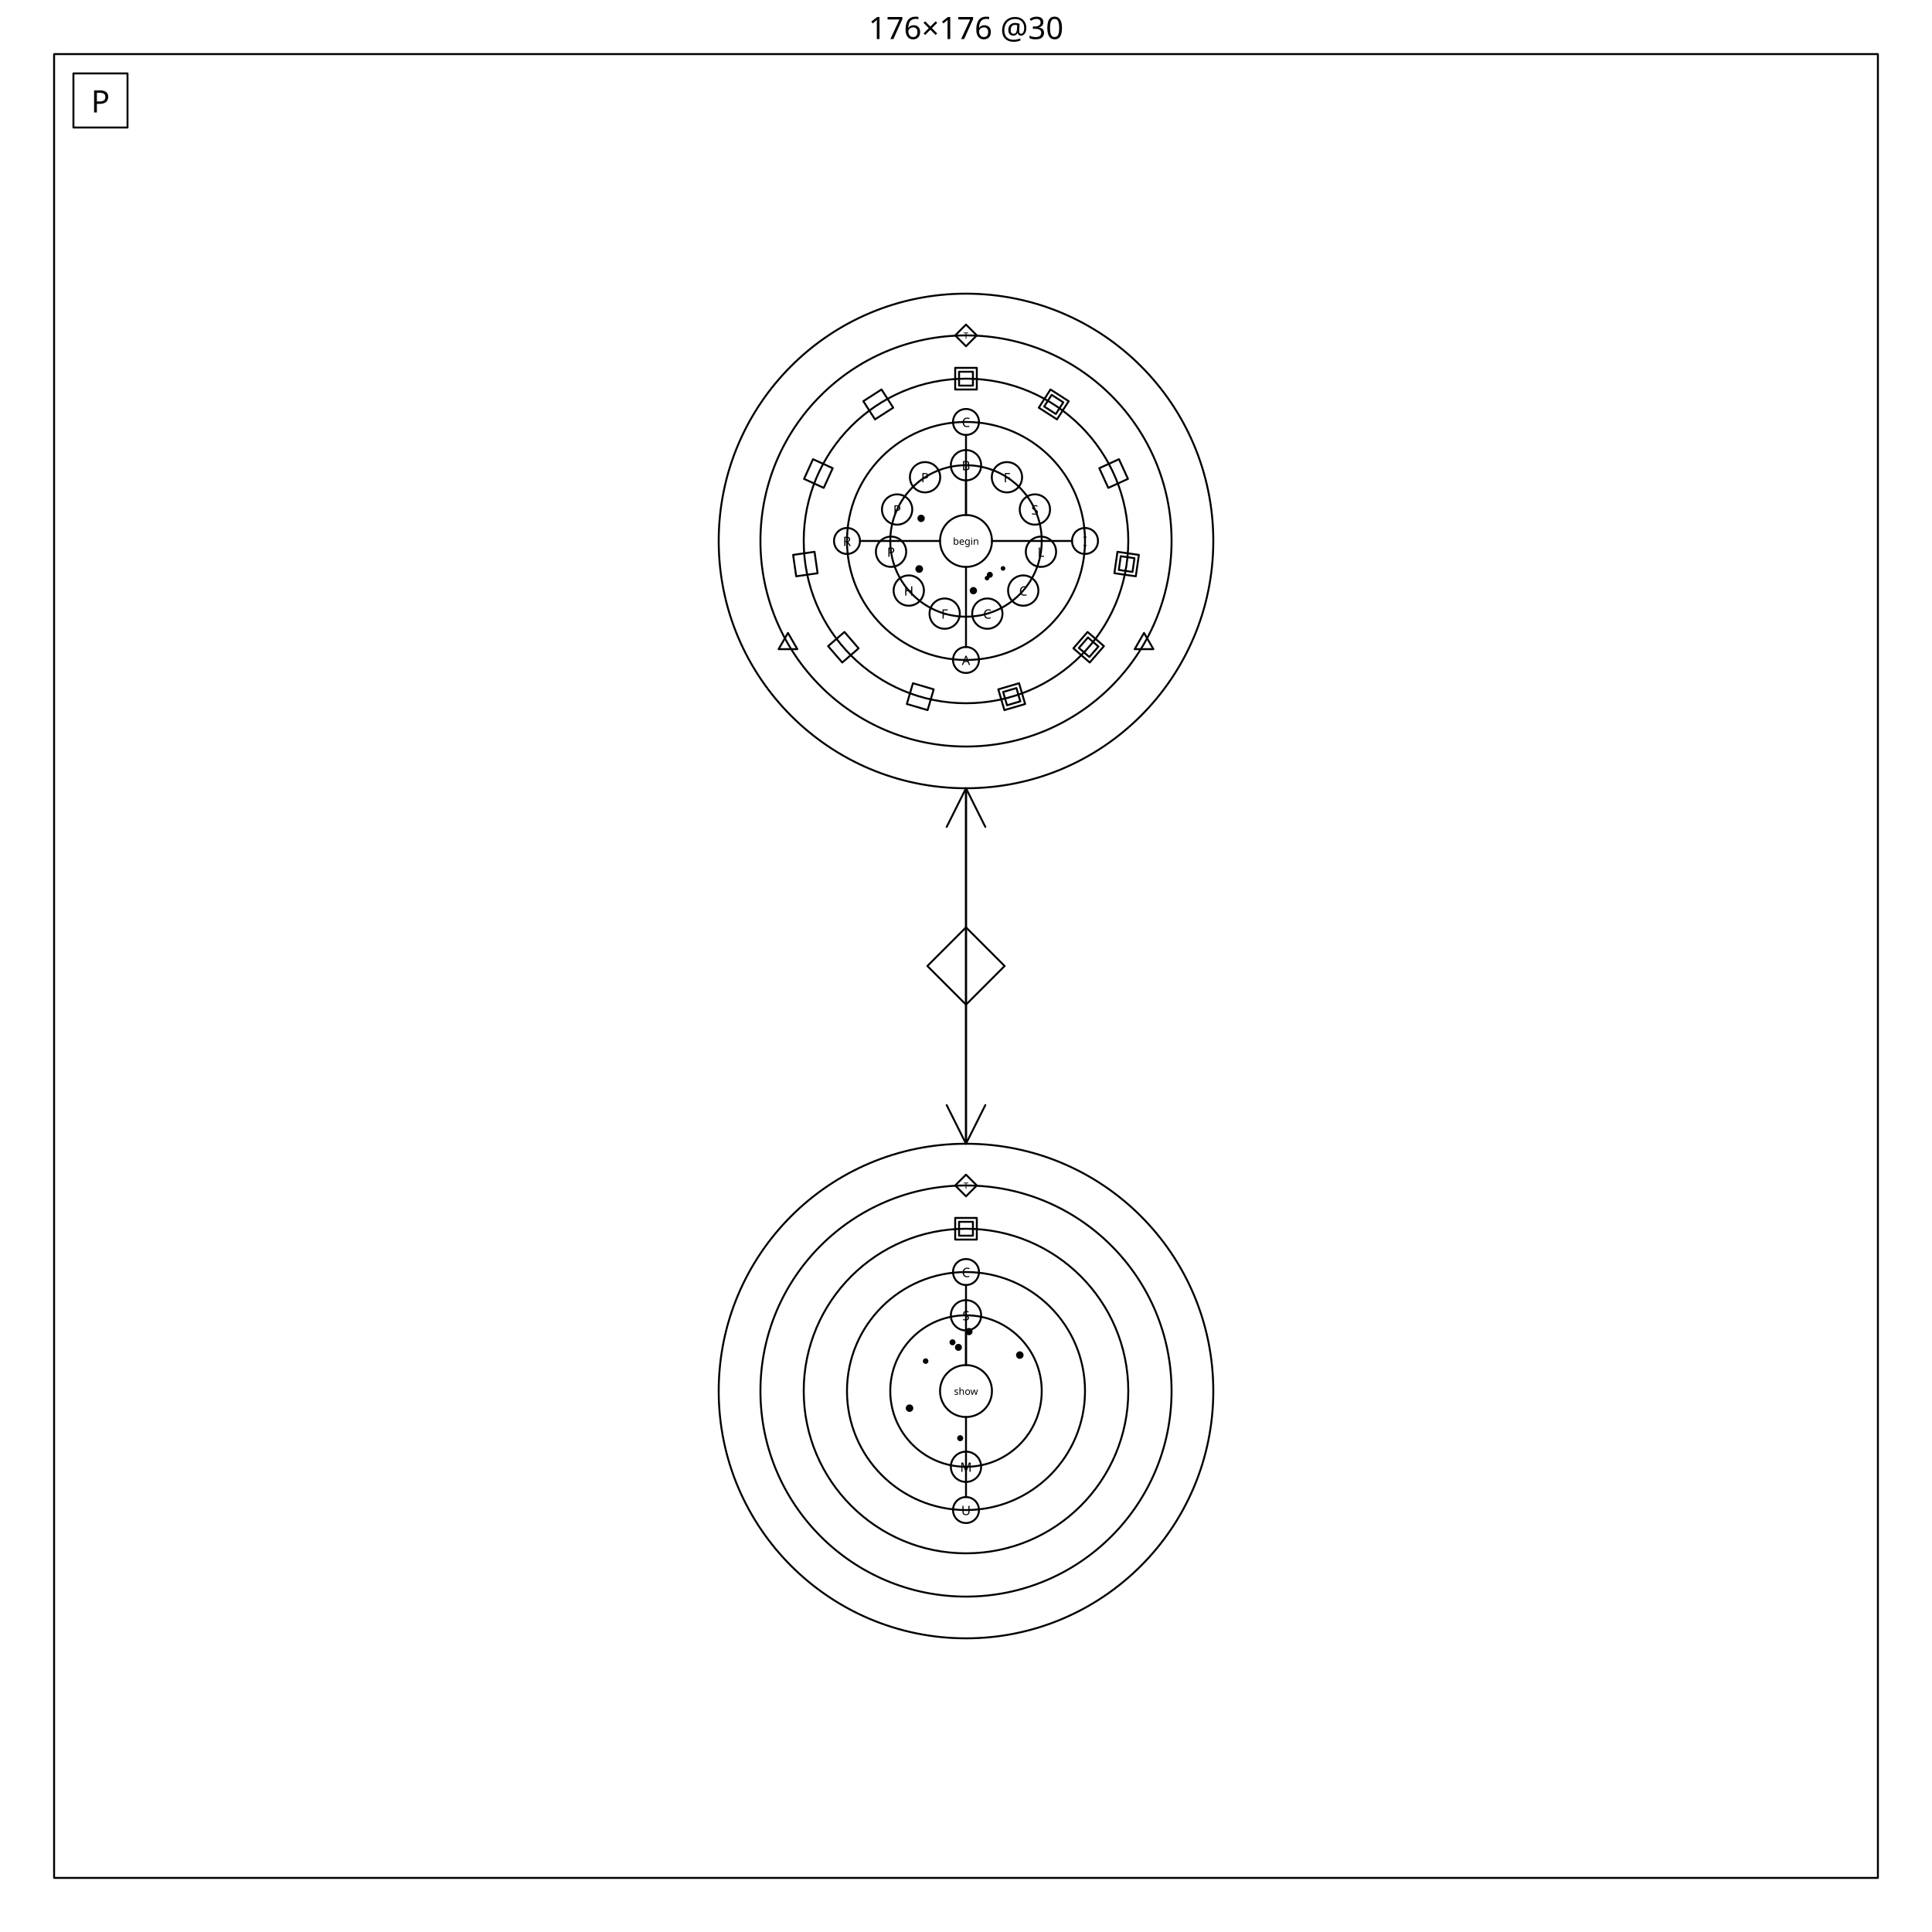
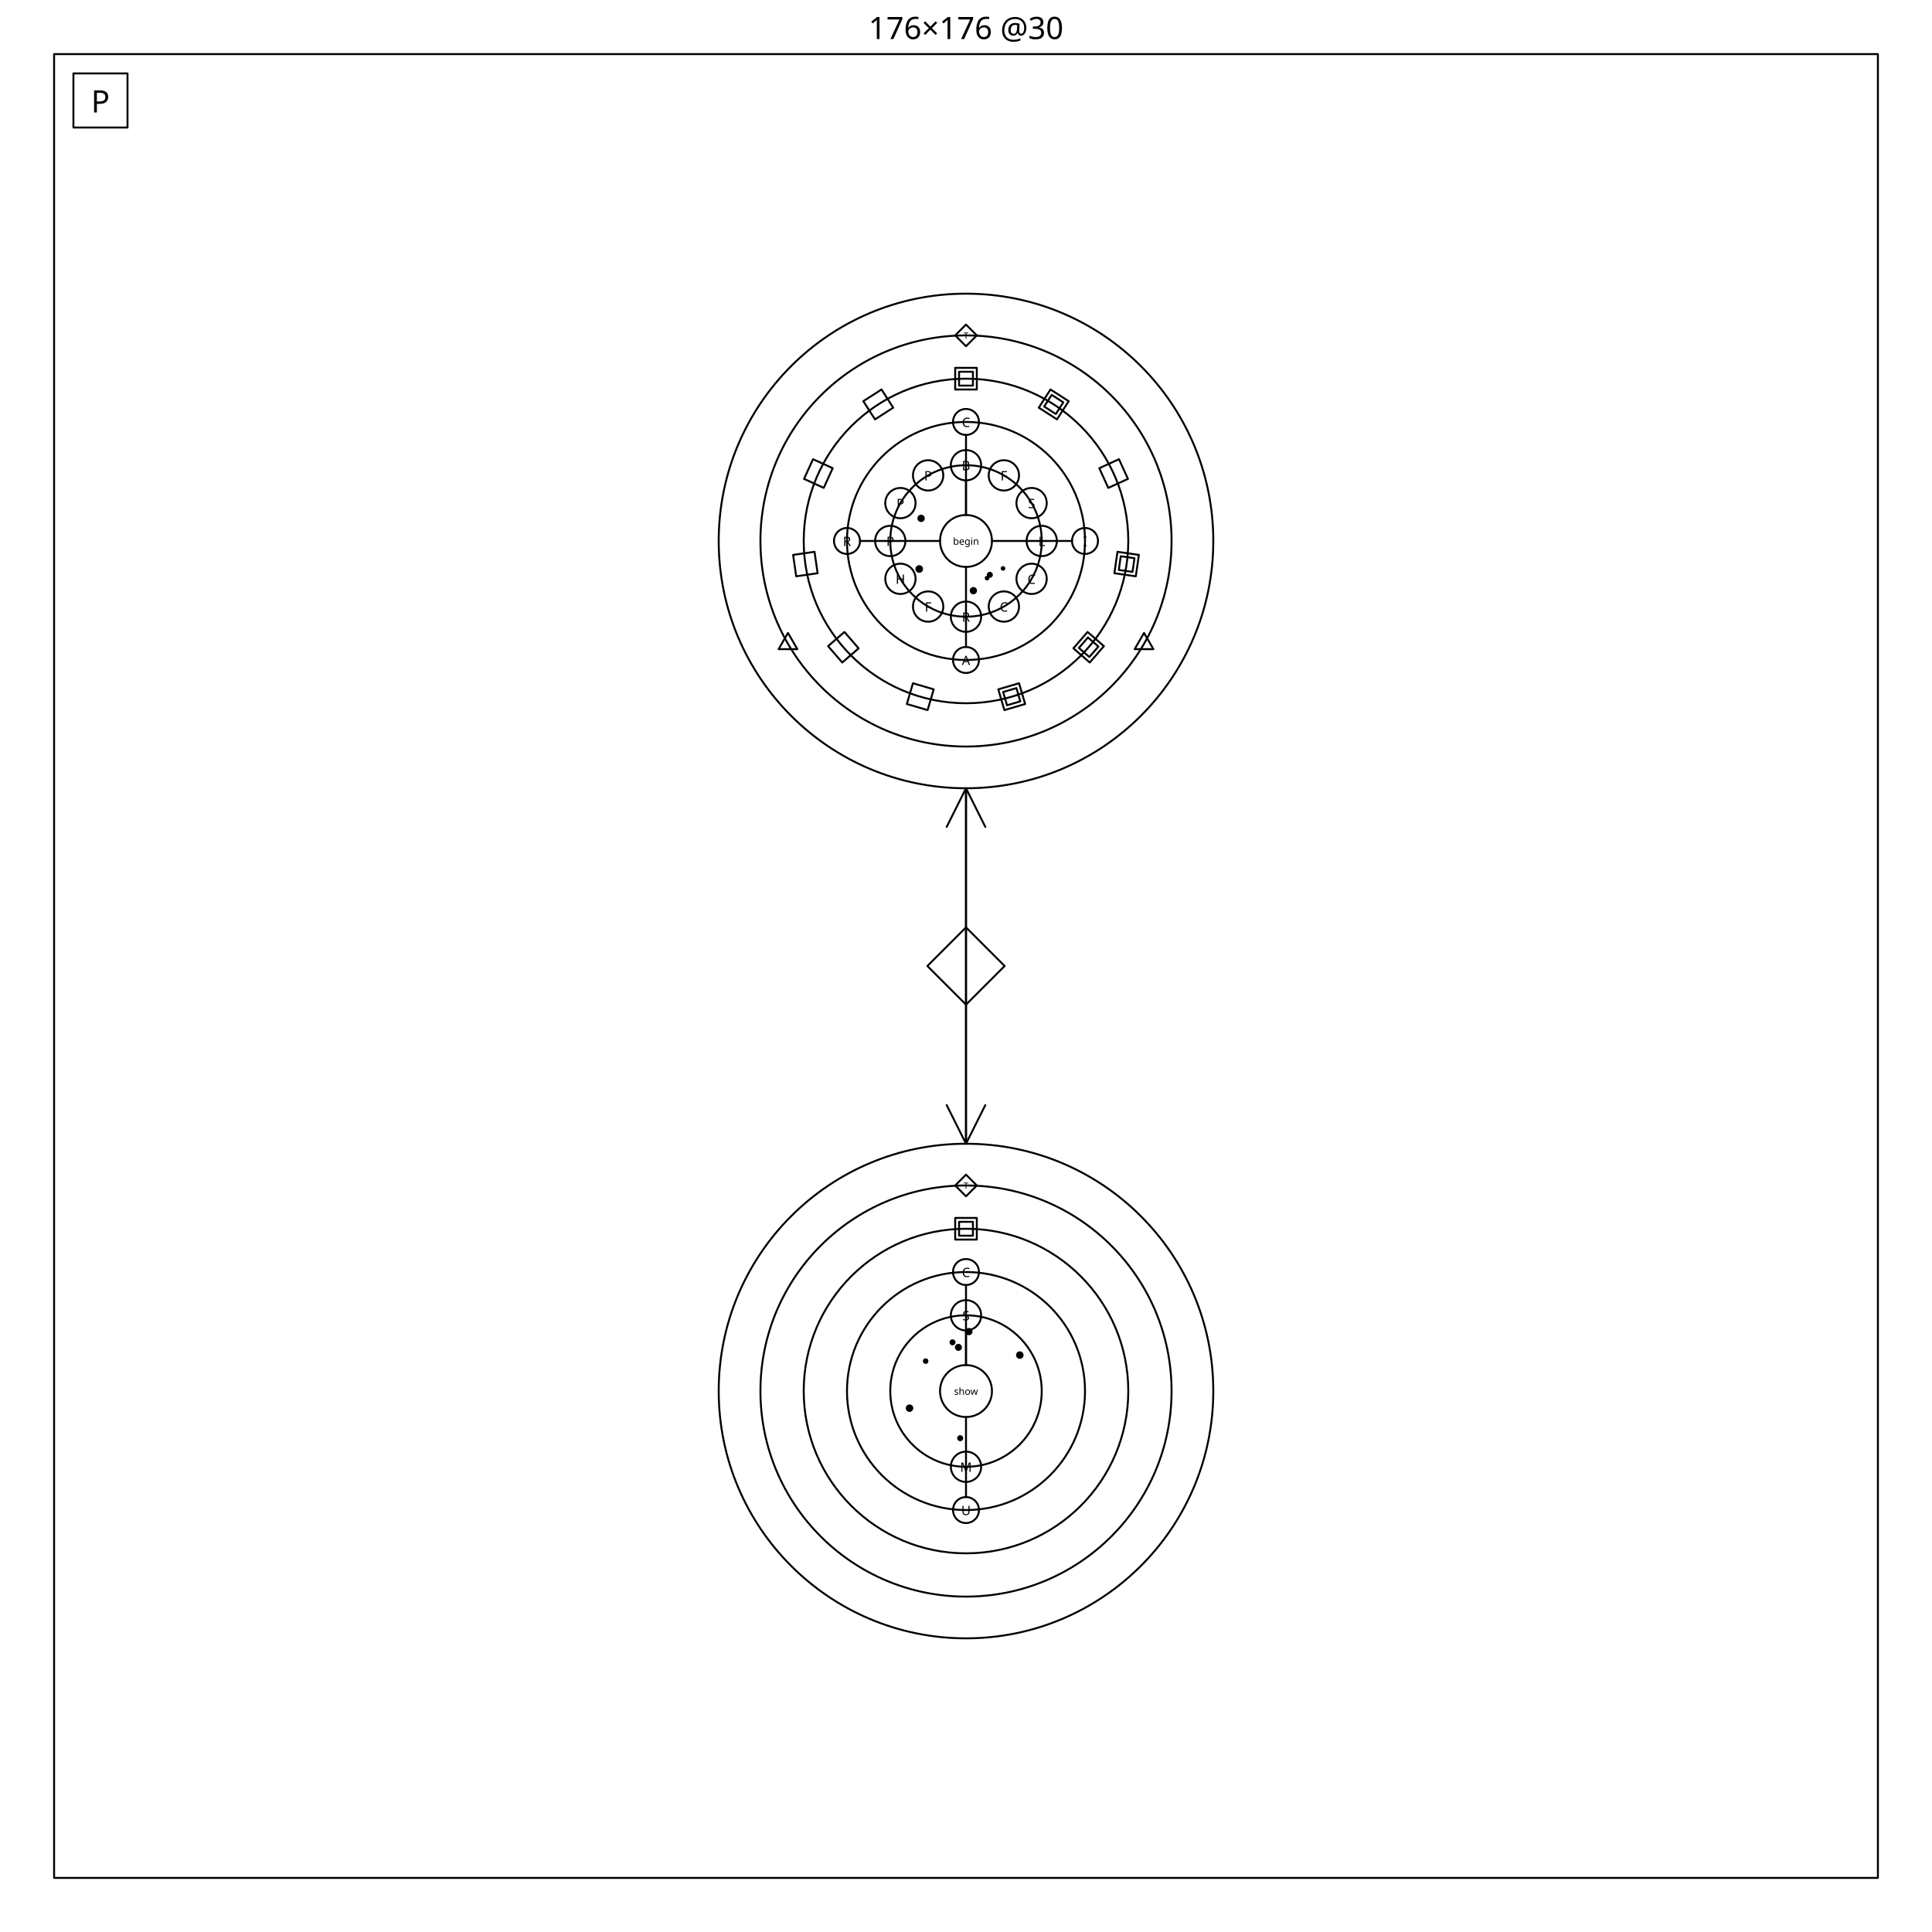
<svg xmlns="http://www.w3.org/2000/svg" width="1000.000" height="1000.000" viewBox="0.000 0.000 1000.000 1000.000">
  <g data-jin="/stage" data-jin-kind="stage" fill="none" stroke="#000000" stroke-width="1.000" stroke-linecap="round" stroke-linejoin="round">
    <path data-jin="/stage" data-jin-kind="stage" d="M 28.000 28.000 L 972.000 28.000 L 972.000 972.000 L 28.000 972.000 Z" />
    <text data-jin="/stage" data-jin-kind="stage" x="500.000" y="14.000" stroke="none" fill="#000000" font-family="sans-serif" font-size="16.000" text-anchor="middle" dominant-baseline="central">176×176 @30</text>
    <path data-jin="/forms/0" data-jin-kind="form" d="M 38.000 38.000 L 66.000 38.000 L 66.000 66.000 L 38.000 66.000 Z" />
    <text data-jin="/forms/0" data-jin-kind="form" x="52.000" y="52.000" stroke="none" fill="#000000" font-family="sans-serif" font-size="16.000" text-anchor="middle" dominant-baseline="central">P</text>
  </g>
  <g data-jin="/circles/0" data-jin-kind="circle" fill="none" stroke="#000000" stroke-width="1.000" stroke-linecap="round" stroke-linejoin="round">
    <path data-jin="/circles/0/flow" data-jin-kind="flow-edge" d="M 500.000 408.000 L 500.000 592.000 M 490.000 572.000 L 500.000 592.000 L 510.000 572.000" />
    <path data-jin="/circles/0/flow" data-jin-kind="flow-edge" d="M 500.000 592.000 L 500.000 408.000 M 510.000 428.000 L 500.000 408.000 L 490.000 428.000" />
    <path data-jin="/circles/0/flow/exit" data-jin-kind="flow-edge" d="M 500.000 480.000 L 520.000 500.000 L 500.000 520.000 L 480.000 500.000 Z" />
    <g data-jin="/circles/0/flow/steps/0" data-jin-kind="flow-edge" data-jin-ref="/circles/1">
      <circle data-jin="/circles/0/flow/steps/0" data-jin-kind="flow-edge" data-jin-ref="/circles/1" cx="500.000" cy="280.000" r="128.000" />
      <g data-jin="/circles/1" data-jin-kind="circle" fill="none" stroke="#000000" stroke-width="1.000" stroke-linecap="round" stroke-linejoin="round">
        <circle data-jin="/circles/1" data-jin-kind="circle" cx="500.000" cy="280.000" r="39.200" />
        <circle data-jin="/circles/1" data-jin-kind="circle" cx="500.000" cy="280.000" r="61.600" />
        <circle data-jin="/circles/1" data-jin-kind="circle" cx="500.000" cy="280.000" r="84.000" />
        <circle data-jin="/circles/1" data-jin-kind="circle" cx="500.000" cy="280.000" r="106.400" />
        <line data-jin="/circles/1/sigils/0" data-jin-kind="sigil" x1="500.000" y1="266.560" x2="500.000" y2="225.120" />
        <line data-jin="/circles/1/sigils/1" data-jin-kind="sigil" x1="513.440" y1="280.000" x2="554.880" y2="280.000" />
        <line data-jin="/circles/1/sigils/2" data-jin-kind="sigil" x1="500.000" y1="293.440" x2="500.000" y2="334.880" />
        <line data-jin="/circles/1/sigils/3" data-jin-kind="sigil" x1="486.560" y1="280.000" x2="445.120" y2="280.000" />
        <line data-jin="/circles/1/core" data-jin-kind="core" x1="500.000" y1="266.560" x2="500.000" y2="248.640" />
        <circle data-jin="/circles/1/core" data-jin-kind="core" cx="500.000" cy="280.000" r="13.440" />
        <text data-jin="/circles/1/core" data-jin-kind="core" x="500.000" y="280.000" stroke="none" fill="#000000" font-family="sans-serif" font-size="5.040" text-anchor="middle" dominant-baseline="central">begin</text>
        <circle data-jin="/circles/1/sigils/0" data-jin-kind="sigil" cx="500.000" cy="218.400" r="6.720" />
        <text data-jin="/circles/1/sigils/0" data-jin-kind="sigil" x="500.000" y="218.400" stroke="none" fill="#000000" font-family="sans-serif" font-size="6.720" text-anchor="middle" dominant-baseline="central">C</text>
        <circle data-jin="/circles/1/sigils/1" data-jin-kind="sigil" cx="561.600" cy="280.000" r="6.720" />
        <text data-jin="/circles/1/sigils/1" data-jin-kind="sigil" x="561.600" y="280.000" stroke="none" fill="#000000" font-family="sans-serif" font-size="6.720" text-anchor="middle" dominant-baseline="central">I</text>
        <circle data-jin="/circles/1/sigils/2" data-jin-kind="sigil" cx="500.000" cy="341.600" r="6.720" />
        <text data-jin="/circles/1/sigils/2" data-jin-kind="sigil" x="500.000" y="341.600" stroke="none" fill="#000000" font-family="sans-serif" font-size="6.720" text-anchor="middle" dominant-baseline="central">A</text>
        <circle data-jin="/circles/1/sigils/3" data-jin-kind="sigil" cx="438.400" cy="280.000" r="6.720" />
        <text data-jin="/circles/1/sigils/3" data-jin-kind="sigil" x="438.400" y="280.000" stroke="none" fill="#000000" font-family="sans-serif" font-size="6.720" text-anchor="middle" dominant-baseline="central">R</text>
        <circle data-jin="/circles/1/rites/0" data-jin-kind="rite" cx="500.000" cy="240.800" r="7.840" />
        <text data-jin="/circles/1/rites/0" data-jin-kind="rite" x="500.000" y="240.800" stroke="none" fill="#000000" font-family="sans-serif" font-size="6.720" text-anchor="middle" dominant-baseline="central">B</text>
-         <circle data-jin="/circles/1/rites/1" data-jin-kind="rite" cx="521.193" cy="247.023" r="7.840" />
-         <text data-jin="/circles/1/rites/1" data-jin-kind="rite" x="521.193" y="247.023" stroke="none" fill="#000000" font-family="sans-serif" font-size="6.720" text-anchor="middle" dominant-baseline="central">F</text>
-         <circle data-jin="/circles/1/rites/2" data-jin-kind="rite" cx="535.658" cy="263.716" r="7.840" />
-         <text data-jin="/circles/1/rites/2" data-jin-kind="rite" x="535.658" y="263.716" stroke="none" fill="#000000" font-family="sans-serif" font-size="6.720" text-anchor="middle" dominant-baseline="central">S</text>
-         <circle data-jin="/circles/1/rites/3" data-jin-kind="rite" cx="538.801" cy="285.579" r="7.840" />
-         <text data-jin="/circles/1/rites/3" data-jin-kind="rite" x="538.801" y="285.579" stroke="none" fill="#000000" font-family="sans-serif" font-size="6.720" text-anchor="middle" dominant-baseline="central">L</text>
-         <circle data-jin="/circles/1/rites/4" data-jin-kind="rite" cx="529.625" cy="305.671" r="7.840" />
-         <text data-jin="/circles/1/rites/4" data-jin-kind="rite" x="529.625" y="305.671" stroke="none" fill="#000000" font-family="sans-serif" font-size="6.720" text-anchor="middle" dominant-baseline="central">C</text>
-         <circle data-jin="/circles/1/rites/5" data-jin-kind="rite" cx="511.044" cy="317.612" r="7.840" />
-         <text data-jin="/circles/1/rites/5" data-jin-kind="rite" x="511.044" y="317.612" stroke="none" fill="#000000" font-family="sans-serif" font-size="6.720" text-anchor="middle" dominant-baseline="central">C</text>
-         <circle data-jin="/circles/1/rites/6" data-jin-kind="rite" cx="488.956" cy="317.612" r="7.840" />
-         <text data-jin="/circles/1/rites/6" data-jin-kind="rite" x="488.956" y="317.612" stroke="none" fill="#000000" font-family="sans-serif" font-size="6.720" text-anchor="middle" dominant-baseline="central">F</text>
-         <circle data-jin="/circles/1/rites/7" data-jin-kind="rite" cx="470.375" cy="305.671" r="7.840" />
-         <text data-jin="/circles/1/rites/7" data-jin-kind="rite" x="470.375" y="305.671" stroke="none" fill="#000000" font-family="sans-serif" font-size="6.720" text-anchor="middle" dominant-baseline="central">H</text>
-         <circle data-jin="/circles/1/rites/8" data-jin-kind="rite" cx="461.199" cy="285.579" r="7.840" />
-         <text data-jin="/circles/1/rites/8" data-jin-kind="rite" x="461.199" y="285.579" stroke="none" fill="#000000" font-family="sans-serif" font-size="6.720" text-anchor="middle" dominant-baseline="central">P</text>
-         <circle data-jin="/circles/1/rites/9" data-jin-kind="rite" cx="464.342" cy="263.716" r="7.840" />
-         <text data-jin="/circles/1/rites/9" data-jin-kind="rite" x="464.342" y="263.716" stroke="none" fill="#000000" font-family="sans-serif" font-size="6.720" text-anchor="middle" dominant-baseline="central">P</text>
-         <circle data-jin="/circles/1/rites/10" data-jin-kind="rite" cx="478.807" cy="247.023" r="7.840" />
-         <text data-jin="/circles/1/rites/10" data-jin-kind="rite" x="478.807" y="247.023" stroke="none" fill="#000000" font-family="sans-serif" font-size="6.720" text-anchor="middle" dominant-baseline="central">P</text>
+         <circle data-jin="/circles/1/rites/1" data-jin-kind="rite" cx="519.600" cy="246.052" r="7.840" />
+         <text data-jin="/circles/1/rites/1" data-jin-kind="rite" x="519.600" y="246.052" stroke="none" fill="#000000" font-family="sans-serif" font-size="6.720" text-anchor="middle" dominant-baseline="central">F</text>
+         <circle data-jin="/circles/1/rites/2" data-jin-kind="rite" cx="533.948" cy="260.400" r="7.840" />
+         <text data-jin="/circles/1/rites/2" data-jin-kind="rite" x="533.948" y="260.400" stroke="none" fill="#000000" font-family="sans-serif" font-size="6.720" text-anchor="middle" dominant-baseline="central">S</text>
+         <circle data-jin="/circles/1/rites/3" data-jin-kind="rite" cx="539.200" cy="280.000" r="7.840" />
+         <text data-jin="/circles/1/rites/3" data-jin-kind="rite" x="539.200" y="280.000" stroke="none" fill="#000000" font-family="sans-serif" font-size="6.720" text-anchor="middle" dominant-baseline="central">L</text>
+         <circle data-jin="/circles/1/rites/4" data-jin-kind="rite" cx="533.948" cy="299.600" r="7.840" />
+         <text data-jin="/circles/1/rites/4" data-jin-kind="rite" x="533.948" y="299.600" stroke="none" fill="#000000" font-family="sans-serif" font-size="6.720" text-anchor="middle" dominant-baseline="central">C</text>
+         <circle data-jin="/circles/1/rites/5" data-jin-kind="rite" cx="519.600" cy="313.948" r="7.840" />
+         <text data-jin="/circles/1/rites/5" data-jin-kind="rite" x="519.600" y="313.948" stroke="none" fill="#000000" font-family="sans-serif" font-size="6.720" text-anchor="middle" dominant-baseline="central">C</text>
+         <circle data-jin="/circles/1/rites/6" data-jin-kind="rite" cx="500.000" cy="319.200" r="7.840" />
+         <text data-jin="/circles/1/rites/6" data-jin-kind="rite" x="500.000" y="319.200" stroke="none" fill="#000000" font-family="sans-serif" font-size="6.720" text-anchor="middle" dominant-baseline="central">R</text>
+         <circle data-jin="/circles/1/rites/7" data-jin-kind="rite" cx="480.400" cy="313.948" r="7.840" />
+         <text data-jin="/circles/1/rites/7" data-jin-kind="rite" x="480.400" y="313.948" stroke="none" fill="#000000" font-family="sans-serif" font-size="6.720" text-anchor="middle" dominant-baseline="central">F</text>
+         <circle data-jin="/circles/1/rites/8" data-jin-kind="rite" cx="466.052" cy="299.600" r="7.840" />
+         <text data-jin="/circles/1/rites/8" data-jin-kind="rite" x="466.052" y="299.600" stroke="none" fill="#000000" font-family="sans-serif" font-size="6.720" text-anchor="middle" dominant-baseline="central">H</text>
+         <circle data-jin="/circles/1/rites/9" data-jin-kind="rite" cx="460.800" cy="280.000" r="7.840" />
+         <text data-jin="/circles/1/rites/9" data-jin-kind="rite" x="460.800" y="280.000" stroke="none" fill="#000000" font-family="sans-serif" font-size="6.720" text-anchor="middle" dominant-baseline="central">P</text>
+         <circle data-jin="/circles/1/rites/10" data-jin-kind="rite" cx="466.052" cy="260.400" r="7.840" />
+         <text data-jin="/circles/1/rites/10" data-jin-kind="rite" x="466.052" y="260.400" stroke="none" fill="#000000" font-family="sans-serif" font-size="6.720" text-anchor="middle" dominant-baseline="central">P</text>
+         <circle data-jin="/circles/1/rites/11" data-jin-kind="rite" cx="480.400" cy="246.052" r="7.840" />
+         <text data-jin="/circles/1/rites/11" data-jin-kind="rite" x="480.400" y="246.052" stroke="none" fill="#000000" font-family="sans-serif" font-size="6.720" text-anchor="middle" dominant-baseline="central">P</text>
        <path data-jin="/circles/1/state/0" data-jin-kind="state" d="M 505.600 190.400 L 505.600 201.600 L 494.400 201.600 L 494.400 190.400 Z" />
        <path data-jin="/circles/1/state/0" data-jin-kind="state" d="M 503.584 192.416 L 503.584 199.584 L 496.416 199.584 L 496.416 192.416 Z" />
        <path data-jin="/circles/1/state/1" data-jin-kind="state" d="M 553.152 207.651 L 547.097 217.073 L 537.675 211.018 L 543.730 201.596 Z" />
        <path data-jin="/circles/1/state/1" data-jin-kind="state" d="M 550.367 208.257 L 546.491 214.287 L 540.461 210.412 L 544.336 204.382 Z" />
        <path data-jin="/circles/1/state/2" data-jin-kind="state" d="M 583.829 247.873 L 573.641 252.525 L 568.989 242.338 L 579.177 237.685 Z" />
        <path data-jin="/circles/1/state/3" data-jin-kind="state" d="M 587.891 298.294 L 576.805 296.700 L 578.399 285.614 L 589.485 287.208 Z" />
        <path data-jin="/circles/1/state/3" data-jin-kind="state" d="M 586.182 296.012 L 579.087 294.992 L 580.108 287.897 L 587.203 288.917 Z" />
        <path data-jin="/circles/1/state/4" data-jin-kind="state" d="M 564.048 342.908 L 555.584 335.573 L 562.918 327.109 L 571.382 334.443 Z" />
        <path data-jin="/circles/1/state/4" data-jin-kind="state" d="M 563.845 340.064 L 558.427 335.370 L 563.121 329.953 L 568.539 334.647 Z" />
        <path data-jin="/circles/1/state/5" data-jin-kind="state" d="M 519.870 367.548 L 516.715 356.802 L 527.461 353.647 L 530.616 364.393 Z" />
        <path data-jin="/circles/1/state/5" data-jin-kind="state" d="M 521.236 365.046 L 519.217 358.168 L 526.095 356.149 L 528.114 363.027 Z" />
        <path data-jin="/circles/1/state/6" data-jin-kind="state" d="M 469.384 364.393 L 472.539 353.647 L 483.285 356.802 L 480.130 367.548 Z" />
        <path data-jin="/circles/1/state/7" data-jin-kind="state" d="M 428.618 334.443 L 437.082 327.109 L 444.416 335.573 L 435.952 342.908 Z" />
        <path data-jin="/circles/1/state/8" data-jin-kind="state" d="M 410.515 287.208 L 421.601 285.614 L 423.195 296.700 L 412.109 298.294 Z" />
        <path data-jin="/circles/1/state/9" data-jin-kind="state" d="M 420.823 237.685 L 431.011 242.338 L 426.359 252.525 L 416.171 247.873 Z" />
        <path data-jin="/circles/1/state/10" data-jin-kind="state" d="M 456.270 201.596 L 462.325 211.018 L 452.903 217.073 L 446.848 207.651 Z" />
        <path data-jin="/circles/1/boundary/on/0" data-jin-kind="on" d="M 500.000 168.000 L 505.600 173.600 L 500.000 179.200 L 494.400 173.600 Z" />
        <text data-jin="/circles/1/boundary/on/0" data-jin-kind="on" x="500.000" y="173.600" stroke="none" fill="#000000" font-family="sans-serif" font-size="4.480" text-anchor="middle" dominant-baseline="central">T</text>
        <path data-jin="/circles/1/boundary/guards/0" data-jin-kind="guard" d="M 592.145 327.600 L 596.995 336.000 L 587.295 336.000 Z" />
        <path data-jin="/circles/1/boundary/guards/1" data-jin-kind="guard" d="M 407.855 327.600 L 412.705 336.000 L 403.005 336.000 Z" />
        <circle data-jin="/circles/1/core" data-jin-kind="core" cx="476.767" cy="268.305" r="1.906" stroke="none" fill="#000000" />
        <circle data-jin="/circles/1/core" data-jin-kind="core" cx="475.791" cy="294.510" r="1.981" stroke="none" fill="#000000" />
        <circle data-jin="/circles/1/core" data-jin-kind="core" cx="512.337" cy="297.517" r="1.550" stroke="none" fill="#000000" />
        <circle data-jin="/circles/1/core" data-jin-kind="core" cx="519.156" cy="294.207" r="1.203" stroke="none" fill="#000000" />
        <circle data-jin="/circles/1/core" data-jin-kind="core" cx="510.898" cy="299.238" r="1.199" stroke="none" fill="#000000" />
        <circle data-jin="/circles/1/core" data-jin-kind="core" cx="503.817" cy="305.729" r="1.889" stroke="none" fill="#000000" />
      </g>
    </g>
    <g data-jin="/circles/0/flow/steps/1" data-jin-kind="flow-edge" data-jin-ref="/circles/2">
      <circle data-jin="/circles/0/flow/steps/1" data-jin-kind="flow-edge" data-jin-ref="/circles/2" cx="500.000" cy="720.000" r="128.000" />
      <g data-jin="/circles/2" data-jin-kind="circle" fill="none" stroke="#000000" stroke-width="1.000" stroke-linecap="round" stroke-linejoin="round">
        <circle data-jin="/circles/2" data-jin-kind="circle" cx="500.000" cy="720.000" r="39.200" />
        <circle data-jin="/circles/2" data-jin-kind="circle" cx="500.000" cy="720.000" r="61.600" />
        <circle data-jin="/circles/2" data-jin-kind="circle" cx="500.000" cy="720.000" r="84.000" />
        <circle data-jin="/circles/2" data-jin-kind="circle" cx="500.000" cy="720.000" r="106.400" />
        <line data-jin="/circles/2/sigils/0" data-jin-kind="sigil" x1="500.000" y1="706.560" x2="500.000" y2="665.120" />
        <line data-jin="/circles/2/sigils/1" data-jin-kind="sigil" x1="500.000" y1="733.440" x2="500.000" y2="774.880" />
        <line data-jin="/circles/2/core" data-jin-kind="core" x1="500.000" y1="706.560" x2="500.000" y2="688.640" />
        <circle data-jin="/circles/2/core" data-jin-kind="core" cx="500.000" cy="720.000" r="13.440" />
        <text data-jin="/circles/2/core" data-jin-kind="core" x="500.000" y="720.000" stroke="none" fill="#000000" font-family="sans-serif" font-size="5.040" text-anchor="middle" dominant-baseline="central">show</text>
        <circle data-jin="/circles/2/sigils/0" data-jin-kind="sigil" cx="500.000" cy="658.400" r="6.720" />
        <text data-jin="/circles/2/sigils/0" data-jin-kind="sigil" x="500.000" y="658.400" stroke="none" fill="#000000" font-family="sans-serif" font-size="6.720" text-anchor="middle" dominant-baseline="central">C</text>
        <circle data-jin="/circles/2/sigils/1" data-jin-kind="sigil" cx="500.000" cy="781.600" r="6.720" />
        <text data-jin="/circles/2/sigils/1" data-jin-kind="sigil" x="500.000" y="781.600" stroke="none" fill="#000000" font-family="sans-serif" font-size="6.720" text-anchor="middle" dominant-baseline="central">U</text>
        <circle data-jin="/circles/2/rites/0" data-jin-kind="rite" cx="500.000" cy="680.800" r="7.840" />
        <text data-jin="/circles/2/rites/0" data-jin-kind="rite" x="500.000" y="680.800" stroke="none" fill="#000000" font-family="sans-serif" font-size="6.720" text-anchor="middle" dominant-baseline="central">S</text>
        <circle data-jin="/circles/2/rites/1" data-jin-kind="rite" cx="500.000" cy="759.200" r="7.840" />
        <text data-jin="/circles/2/rites/1" data-jin-kind="rite" x="500.000" y="759.200" stroke="none" fill="#000000" font-family="sans-serif" font-size="6.720" text-anchor="middle" dominant-baseline="central">M</text>
        <path data-jin="/circles/2/state/0" data-jin-kind="state" d="M 505.600 630.400 L 505.600 641.600 L 494.400 641.600 L 494.400 630.400 Z" />
        <path data-jin="/circles/2/state/0" data-jin-kind="state" d="M 503.584 632.416 L 503.584 639.584 L 496.416 639.584 L 496.416 632.416 Z" />
        <path data-jin="/circles/2/boundary/on/0" data-jin-kind="on" d="M 500.000 608.000 L 505.600 613.600 L 500.000 619.200 L 494.400 613.600 Z" />
        <text data-jin="/circles/2/boundary/on/0" data-jin-kind="on" x="500.000" y="613.600" stroke="none" fill="#000000" font-family="sans-serif" font-size="4.480" text-anchor="middle" dominant-baseline="central">T</text>
        <circle data-jin="/circles/2/core" data-jin-kind="core" cx="496.076" cy="697.385" r="1.805" stroke="none" fill="#000000" />
        <circle data-jin="/circles/2/core" data-jin-kind="core" cx="527.850" cy="701.391" r="1.946" stroke="none" fill="#000000" />
        <circle data-jin="/circles/2/core" data-jin-kind="core" cx="501.512" cy="689.231" r="1.871" stroke="none" fill="#000000" />
        <circle data-jin="/circles/2/core" data-jin-kind="core" cx="479.108" cy="704.506" r="1.445" stroke="none" fill="#000000" />
        <circle data-jin="/circles/2/core" data-jin-kind="core" cx="493.021" cy="694.779" r="1.555" stroke="none" fill="#000000" />
        <circle data-jin="/circles/2/core" data-jin-kind="core" cx="470.772" cy="728.866" r="1.937" stroke="none" fill="#000000" />
        <circle data-jin="/circles/2/core" data-jin-kind="core" cx="496.990" cy="744.402" r="1.568" stroke="none" fill="#000000" />
      </g>
    </g>
  </g>
</svg>
